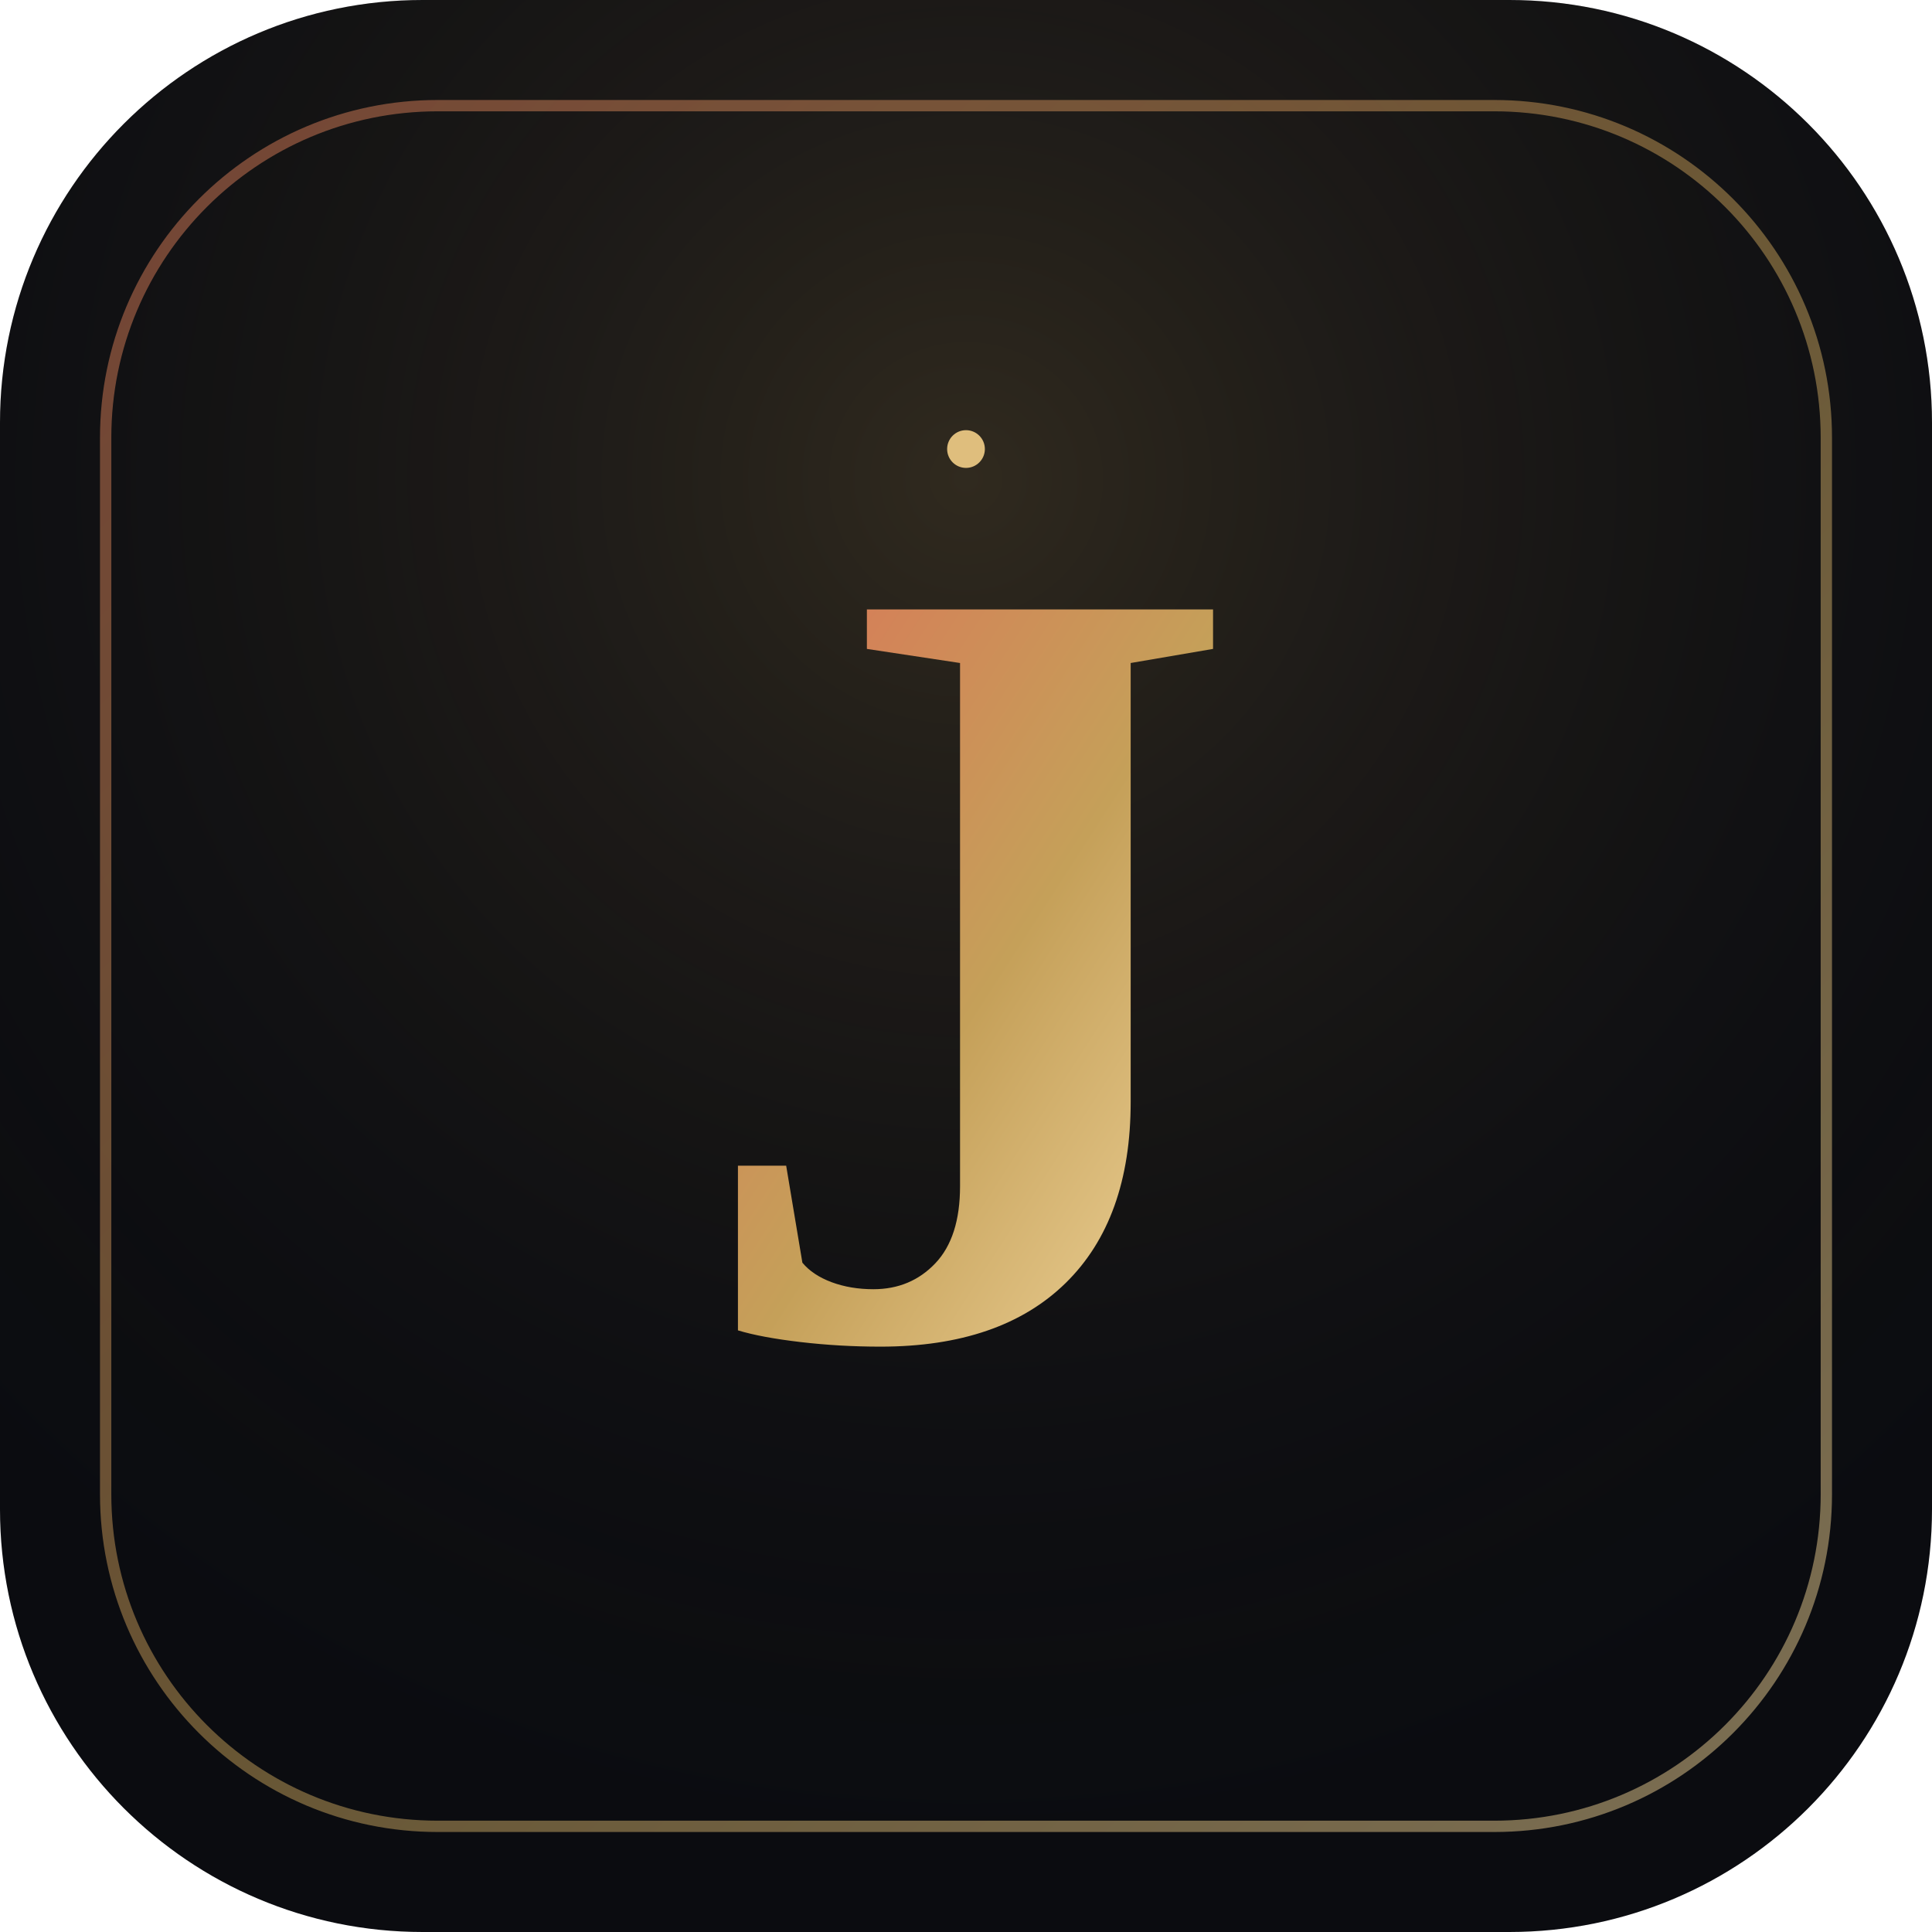
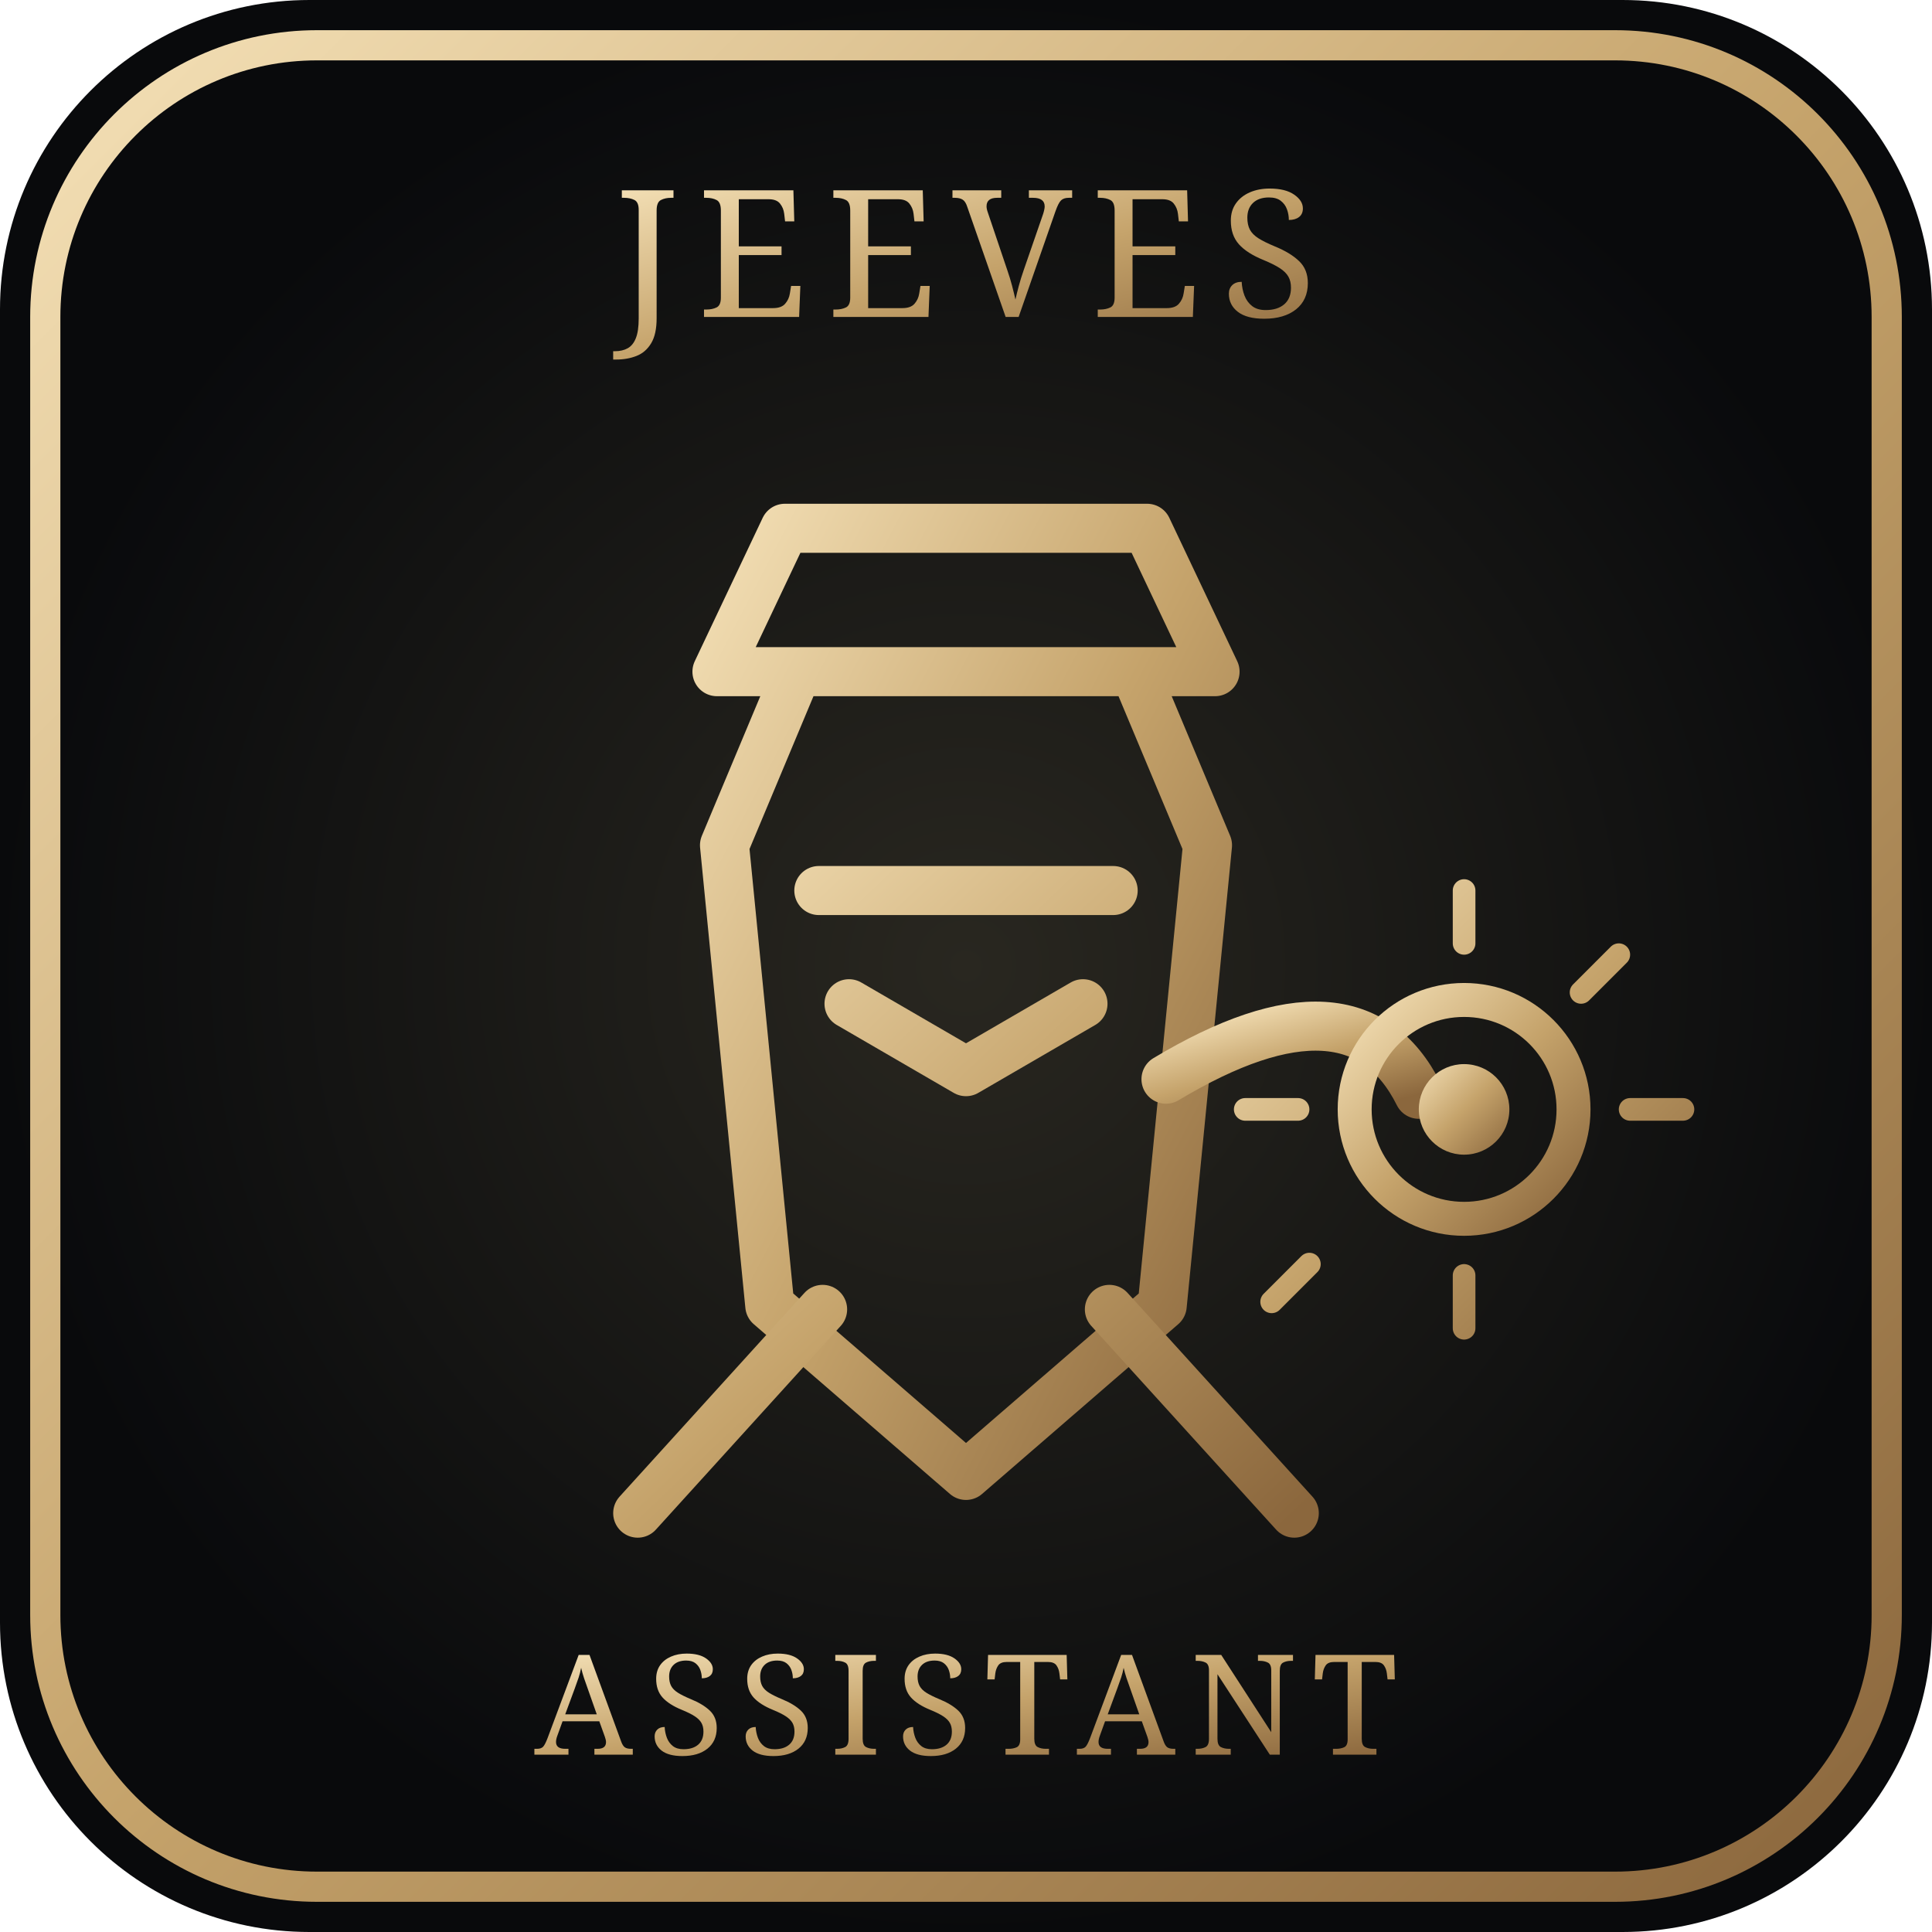
<svg xmlns="http://www.w3.org/2000/svg" viewBox="0 0 512 512">
  <defs>
-     <linearGradient id="metal" x1="0" y1="0" x2="1" y2="1">
-       <stop offset="0" stop-color="#d97757" />
-       <stop offset=".52" stop-color="#c5a059" />
-       <stop offset="1" stop-color="#efd49a" />
+     <linearGradient id="g" x2="1" y2="1">
+       <stop stop-color="#f3dfb5" />
+       <stop offset=".5" stop-color="#c5a36b" />
+       <stop offset="1" stop-color="#8b673d" />
    </linearGradient>
-     <radialGradient id="glow" cx="50%" cy="25%" r="75%">
-       <stop offset="0" stop-color="#c5a059" stop-opacity=".2" />
-       <stop offset="1" stop-color="#080d18" stop-opacity="0" />
+     <radialGradient id="bg">
+       <stop stop-color="#292720" />
+       <stop offset="1" stop-color="#090a0c" />
    </radialGradient>
  </defs>
-   <rect width="512" height="512" rx="112" fill="#0b0c10" />
-   <rect width="512" height="512" rx="112" fill="url(#glow)" />
-   <rect x="28" y="28" width="456" height="456" rx="88" fill="none" stroke="url(#metal)" stroke-opacity=".5" stroke-width="3" />
-   <path d="M142 151h228" fill="none" stroke="url(#metal)" stroke-width="5" stroke-linecap="round" opacity=".85" />
-   <path d="M370 361h-44" fill="none" stroke="url(#metal)" stroke-width="5" stroke-linecap="round" opacity=".85" />
-   <text x="256" y="354" text-anchor="middle" font-family="Georgia, 'Times New Roman', serif" font-size="294" font-weight="600" fill="url(#metal)">J</text>
-   <path d="M208 399h96" fill="none" stroke="url(#metal)" stroke-width="3" stroke-linecap="round" opacity=".7" />
-   <circle cx="256" cy="119" r="5" fill="#dfbe7d" />
+   <rect width="512" height="512" rx="82" fill="url(#bg)" />
+   <rect x="12" y="12" width="488" height="488" rx="72" fill="none" stroke="url(#g)" stroke-width="8" />
+   <text x="256" y="84" text-anchor="middle" font-family="Georgia,serif" font-size="47" letter-spacing="5" fill="url(#g)">JEEVES</text>
+   <g fill="none" stroke="url(#g)" stroke-width="13" stroke-linecap="round" stroke-linejoin="round">
+     <path d="M190 178h132l-18-38h-96zM210 181l-18 43 12 122 52 45 52-45 12-122-18-43" />
+     <path d="M217 236h78M225 266l31 18 31-18M218 347l-49 54M294 347l49 54" />
+     <path d="M309 286q50-30 67 4" />
+   </g>
+   <circle cx="388" cy="294" r="29" fill="none" stroke="url(#g)" stroke-width="9" />
+   <circle cx="388" cy="294" r="12" fill="url(#g)" />
+   <path d="M388 250v-14m0 116v-14m44-44h14m-116 0h14m75-31 10-10m-82 82-10 10" stroke="url(#g)" stroke-width="6" stroke-linecap="round" />
+   <text x="256" y="465" text-anchor="middle" font-family="Georgia,serif" font-size="37" letter-spacing="4" fill="url(#g)">ASSISTANT</text>
</svg>
